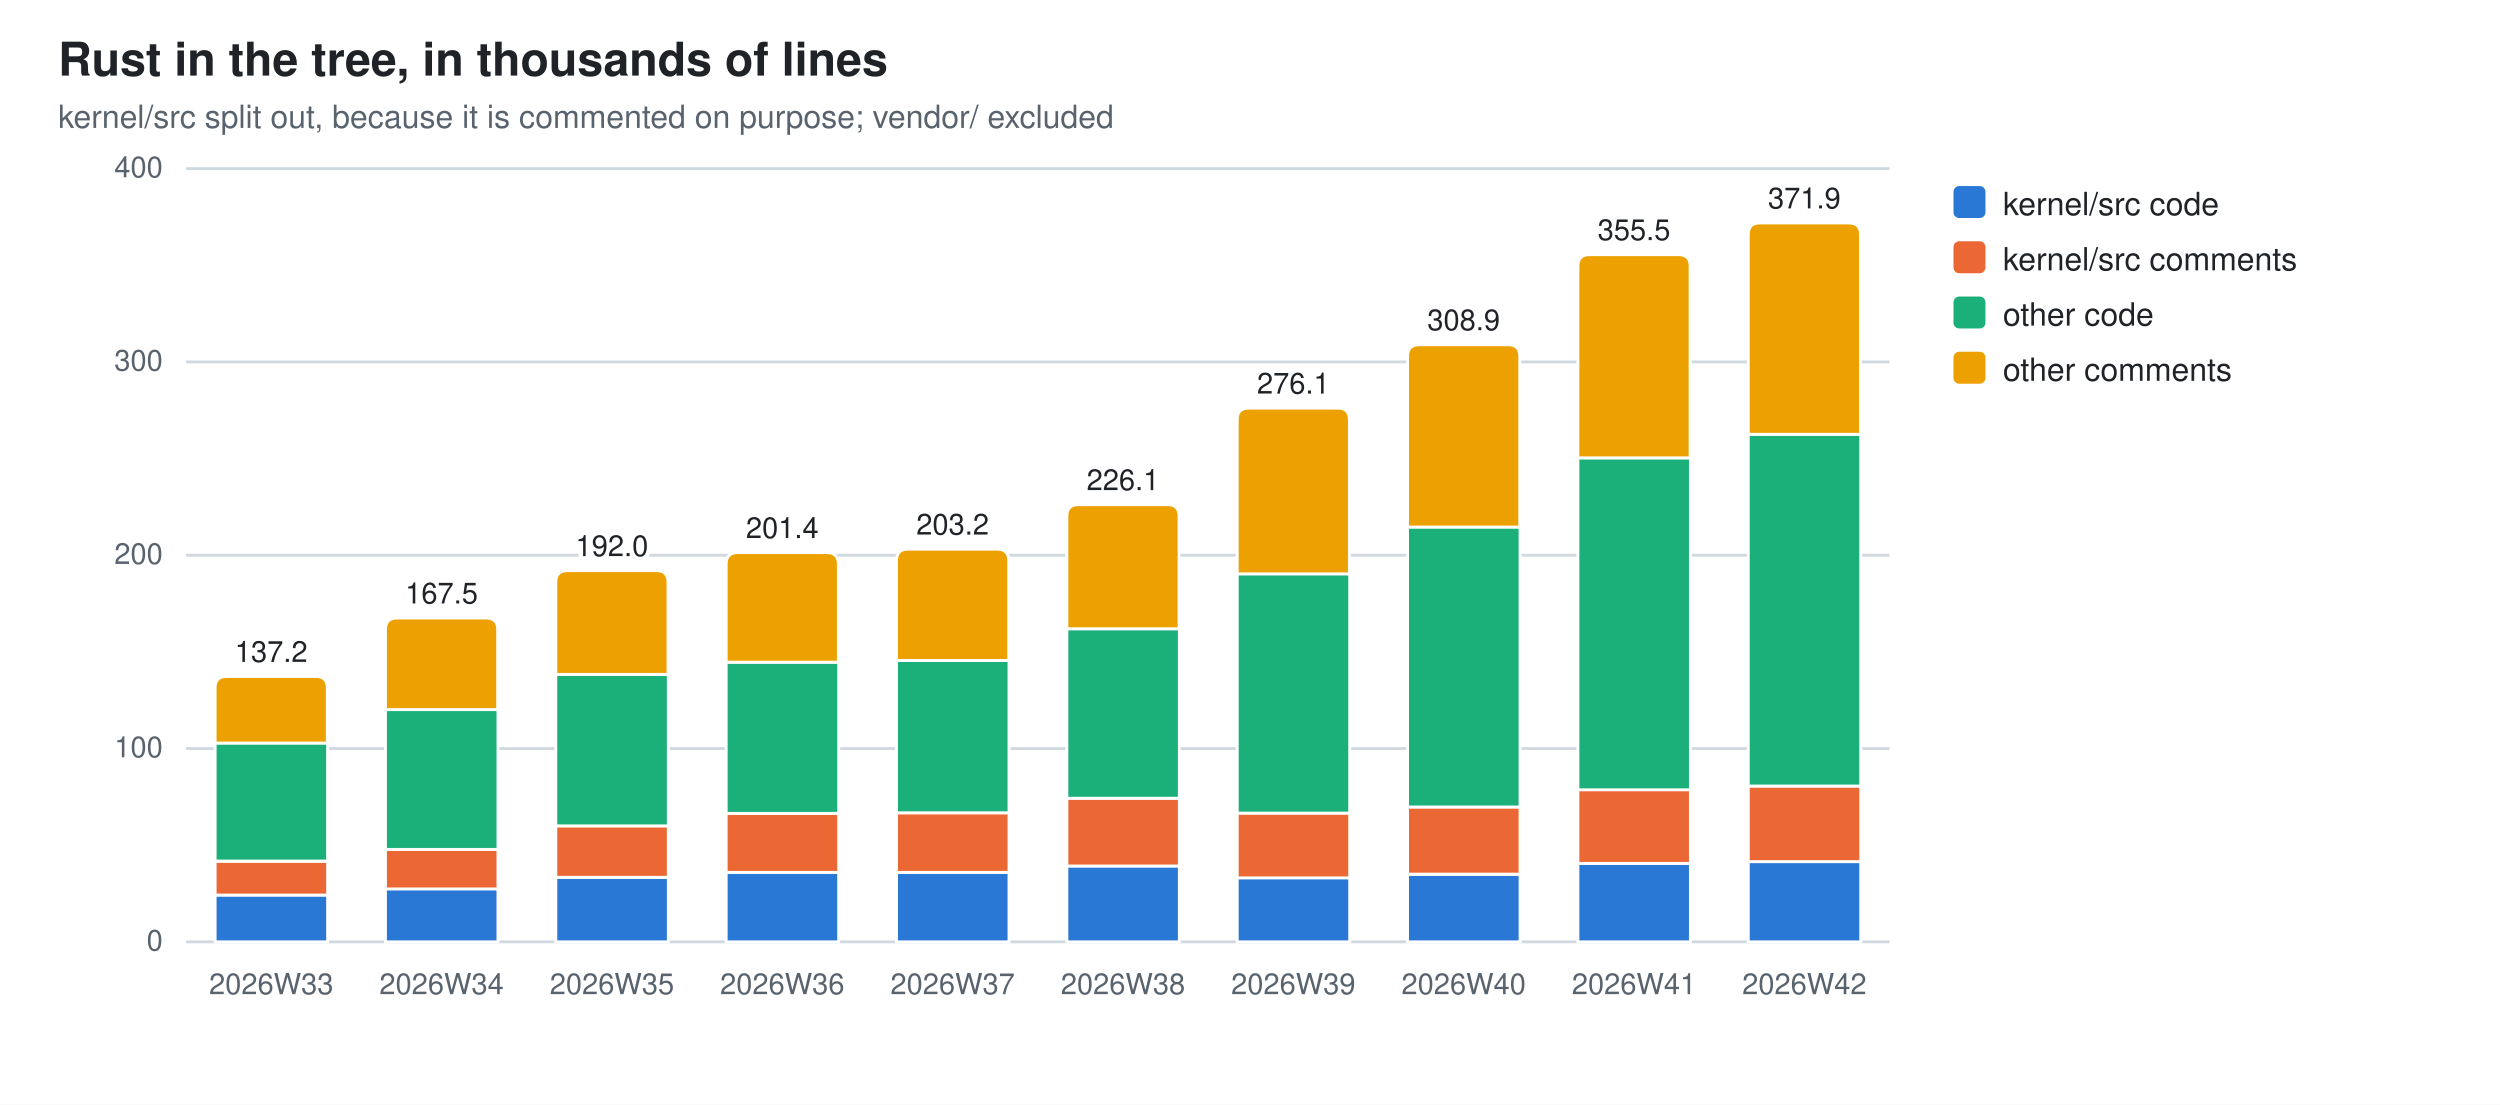
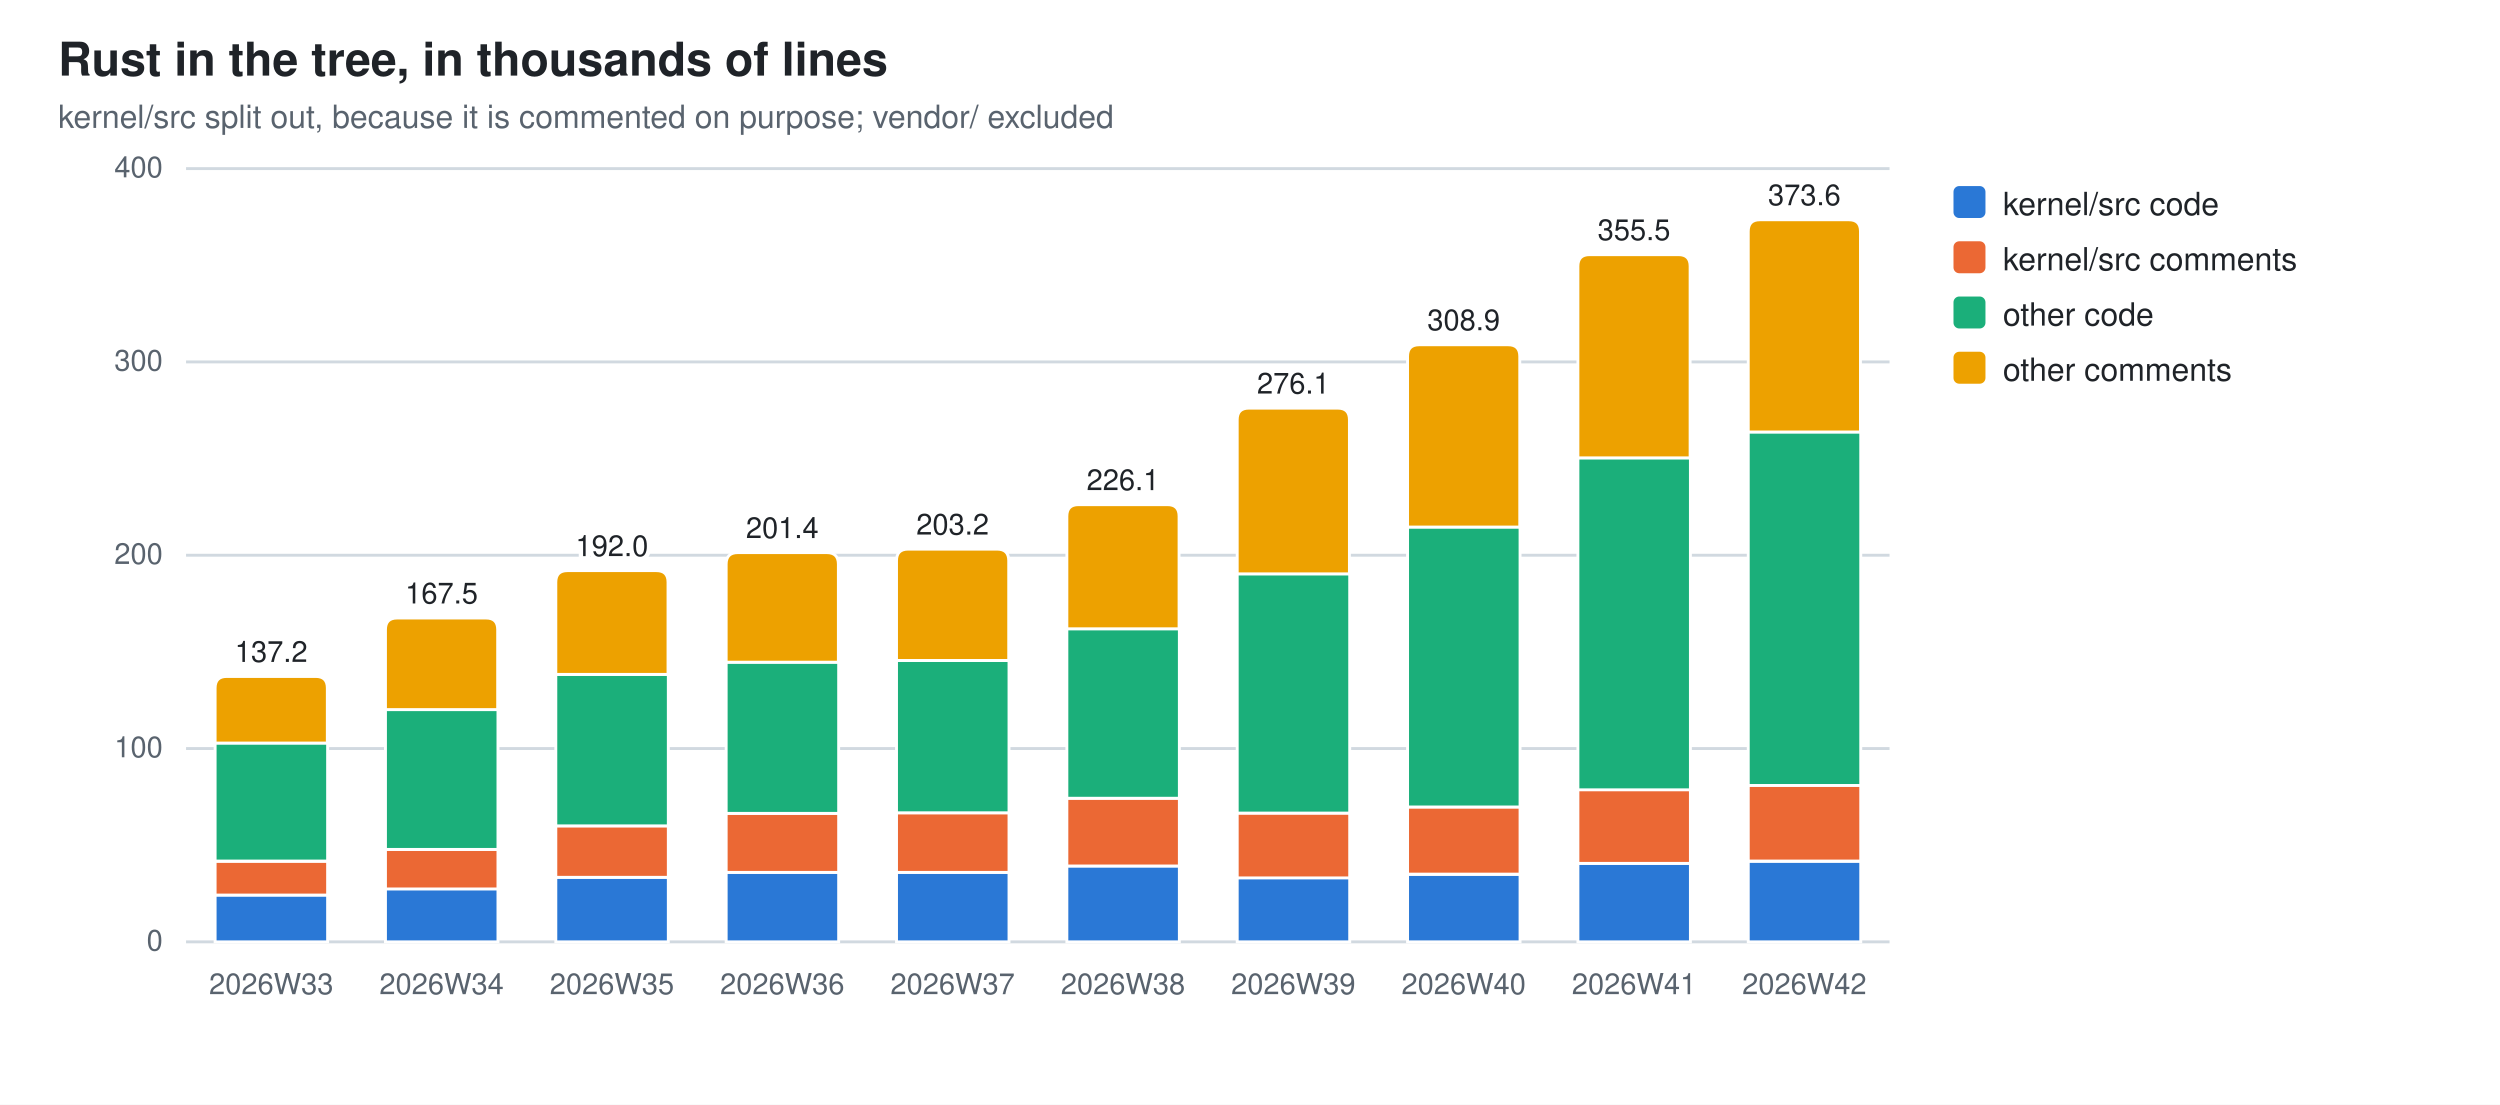
<svg xmlns="http://www.w3.org/2000/svg" width="860" height="380" viewBox="0 0 860 380" role="img" aria-label="Rust in the tree, in thousands of lines">
  <style>
  .bg{fill:#ffffff} .fg{fill:#1f2328} .mut{fill:#59636e} .grid{stroke:#d1d9e0}
  .seg{stroke:#ffffff;stroke-width:1}
  .val{paint-order:stroke;stroke:#ffffff;stroke-width:3px;stroke-linejoin:round}
  .s0{fill:#2a78d6}  .s1{fill:#eb6834}  .s2{fill:#1baf7a}  .s3{fill:#eda100}
  @media (prefers-color-scheme: dark){
    .bg{fill:#0d1117} .fg{fill:#e6edf3} .mut{fill:#9198a1} .grid{stroke:#30363d}
    .seg{stroke:#0d1117} .val{stroke:#0d1117} .s0{fill:#3987e5} .s1{fill:#d95926} .s2{fill:#199e70} .s3{fill:#c98500}}
  text{font-family:-apple-system,BlinkMacSystemFont,"Segoe UI",Helvetica,Arial,sans-serif}
</style>
  <rect class="bg" width="860" height="380" />
  <text class="fg" x="20" y="26" font-size="16" font-weight="600">Rust in the tree, in thousands of lines</text>
  <text class="mut" x="20" y="44" font-size="11">kernel/src split out, because it is commented on purpose; vendor/ excluded</text>
  <line class="grid" x1="64" y1="324.0" x2="650.0" y2="324.0" stroke-width="1" />
  <text class="mut" x="56" y="327.0" font-size="10" text-anchor="end">0</text>
  <line class="grid" x1="64" y1="257.5" x2="650.0" y2="257.5" stroke-width="1" />
  <text class="mut" x="56" y="260.5" font-size="10" text-anchor="end">100</text>
  <line class="grid" x1="64" y1="191.0" x2="650.0" y2="191.0" stroke-width="1" />
  <text class="mut" x="56" y="194.0" font-size="10" text-anchor="end">200</text>
  <line class="grid" x1="64" y1="124.5" x2="650.0" y2="124.5" stroke-width="1" />
  <text class="mut" x="56" y="127.5" font-size="10" text-anchor="end">300</text>
  <line class="grid" x1="64" y1="58.0" x2="650.0" y2="58.0" stroke-width="1" />
  <text class="mut" x="56" y="61.0" font-size="10" text-anchor="end">400</text>
  <rect class="seg s0" x="74.0" y="307.9" width="38.7" height="16.1" />
  <rect class="seg s1" x="74.0" y="296.3" width="38.7" height="11.6" />
  <rect class="seg s2" x="74.0" y="255.6" width="38.7" height="40.6" />
  <path class="seg s3" d="M74.0,255.6 V236.7 Q74.0,232.7 78.0,232.7 H108.6 Q112.6,232.7 112.6,236.7 V255.6 Z" />
  <text class="mut" x="93.3" y="342" font-size="10" text-anchor="middle">2026W33</text>
  <text class="fg val" x="93.3" y="227.7" font-size="10" text-anchor="middle">137.2</text>
  <rect class="seg s0" x="132.6" y="305.7" width="38.7" height="18.3" />
  <rect class="seg s1" x="132.6" y="292.2" width="38.7" height="13.6" />
  <rect class="seg s2" x="132.6" y="244.1" width="38.7" height="48.1" />
  <path class="seg s3" d="M132.6,244.1 V216.6 Q132.6,212.6 136.6,212.6 H167.2 Q171.2,212.6 171.2,216.6 V244.1 Z" />
  <text class="mut" x="151.9" y="342" font-size="10" text-anchor="middle">2026W34</text>
  <text class="fg val" x="151.9" y="207.6" font-size="10" text-anchor="middle">167.5</text>
  <rect class="seg s0" x="191.2" y="301.8" width="38.7" height="22.2" />
  <rect class="seg s1" x="191.2" y="284.1" width="38.7" height="17.7" />
  <rect class="seg s2" x="191.2" y="232.0" width="38.7" height="52.1" />
  <path class="seg s3" d="M191.2,232.0 V200.3 Q191.2,196.3 195.2,196.3 H225.8 Q229.8,196.3 229.8,200.3 V232.0 Z" />
  <text class="mut" x="210.5" y="342" font-size="10" text-anchor="middle">2026W35</text>
  <text class="fg val" x="210.5" y="191.3" font-size="10" text-anchor="middle">192.0</text>
  <rect class="seg s0" x="249.8" y="300.1" width="38.7" height="23.9" />
  <rect class="seg s1" x="249.8" y="279.8" width="38.7" height="20.3" />
  <rect class="seg s2" x="249.8" y="227.8" width="38.7" height="52.0" />
  <path class="seg s3" d="M249.8,227.8 V194.1 Q249.8,190.1 253.8,190.1 H284.4 Q288.4,190.1 288.4,194.1 V227.8 Z" />
  <text class="mut" x="269.1" y="342" font-size="10" text-anchor="middle">2026W36</text>
  <text class="fg val" x="269.1" y="185.1" font-size="10" text-anchor="middle">201.4</text>
  <rect class="seg s0" x="308.4" y="300.1" width="38.7" height="23.9" />
  <rect class="seg s1" x="308.4" y="279.6" width="38.7" height="20.5" />
  <rect class="seg s2" x="308.4" y="227.2" width="38.7" height="52.4" />
  <path class="seg s3" d="M308.4,227.2 V192.9 Q308.4,188.9 312.4,188.9 H343.0 Q347.0,188.9 347.0,192.9 V227.2 Z" />
  <text class="mut" x="327.7" y="342" font-size="10" text-anchor="middle">2026W37</text>
  <text class="fg val" x="327.7" y="183.9" font-size="10" text-anchor="middle">203.2</text>
  <rect class="seg s0" x="367.0" y="297.9" width="38.7" height="26.1" />
  <rect class="seg s1" x="367.0" y="274.6" width="38.7" height="23.3" />
  <rect class="seg s2" x="367.0" y="216.3" width="38.7" height="58.3" />
  <path class="seg s3" d="M367.0,216.3 V177.6 Q367.0,173.6 371.0,173.6 H401.6 Q405.6,173.6 405.6,177.6 V216.3 Z" />
  <text class="mut" x="386.3" y="342" font-size="10" text-anchor="middle">2026W38</text>
  <text class="fg val" x="386.3" y="168.6" font-size="10" text-anchor="middle">226.1</text>
  <rect class="seg s0" x="425.6" y="301.9" width="38.7" height="22.1" />
  <rect class="seg s1" x="425.6" y="279.7" width="38.7" height="22.3" />
  <rect class="seg s2" x="425.6" y="197.4" width="38.7" height="82.3" />
  <path class="seg s3" d="M425.6,197.4 V144.4 Q425.6,140.4 429.6,140.4 H460.2 Q464.2,140.4 464.2,144.4 V197.4 Z" />
  <text class="mut" x="444.9" y="342" font-size="10" text-anchor="middle">2026W39</text>
  <text class="fg val" x="444.9" y="135.4" font-size="10" text-anchor="middle">276.1</text>
  <rect class="seg s0" x="484.2" y="300.8" width="38.7" height="23.2" />
  <rect class="seg s1" x="484.2" y="277.6" width="38.7" height="23.1" />
  <rect class="seg s2" x="484.2" y="181.3" width="38.7" height="96.3" />
  <path class="seg s3" d="M484.2,181.3 V122.6 Q484.2,118.6 488.2,118.6 H518.8 Q522.8,118.6 522.8,122.6 V181.3 Z" />
  <text class="mut" x="503.5" y="342" font-size="10" text-anchor="middle">2026W40</text>
  <text class="fg val" x="503.5" y="113.6" font-size="10" text-anchor="middle">308.9</text>
  <rect class="seg s0" x="542.8" y="297.0" width="38.7" height="27.0" />
  <rect class="seg s1" x="542.8" y="271.6" width="38.7" height="25.4" />
  <rect class="seg s2" x="542.8" y="157.5" width="38.7" height="114.2" />
  <path class="seg s3" d="M542.8,157.5 V91.6 Q542.8,87.6 546.8,87.6 H577.4 Q581.4,87.6 581.4,91.6 V157.5 Z" />
  <text class="mut" x="562.1" y="342" font-size="10" text-anchor="middle">2026W41</text>
  <text class="fg val" x="562.1" y="82.6" font-size="10" text-anchor="middle">355.5</text>
-   <rect class="seg s0" x="601.4" y="296.4" width="38.7" height="27.6" />
-   <rect class="seg s1" x="601.4" y="270.4" width="38.7" height="26.0" />
-   <rect class="seg s2" x="601.4" y="149.4" width="38.7" height="121.0" />
-   <path class="seg s3" d="M601.4,149.4 V80.7 Q601.4,76.7 605.4,76.7 H636.0 Q640.0,76.7 640.0,80.7 V149.4 Z" />
+   <rect class="seg s0" x="601.4" y="296.3" width="38.7" height="27.7" />
+   <rect class="seg s1" x="601.4" y="270.1" width="38.7" height="26.1" />
+   <rect class="seg s2" x="601.4" y="148.6" width="38.7" height="121.6" />
+   <path class="seg s3" d="M601.4,148.6 V79.6 Q601.4,75.6 605.4,75.6 H636.0 Q640.0,75.6 640.0,79.6 V148.6 Z" />
  <text class="mut" x="620.7" y="342" font-size="10" text-anchor="middle">2026W42</text>
-   <text class="fg val" x="620.7" y="71.7" font-size="10" text-anchor="middle">371.9</text>
+   <text class="fg val" x="620.7" y="70.6" font-size="10" text-anchor="middle">373.6</text>
  <rect class="s0" x="672" y="64" width="11" height="11" rx="2" />
  <text class="fg" y="74" font-size="11">
    <tspan x="689" dy="0">kernel/src code</tspan>
  </text>
  <rect class="s1" x="672" y="83" width="11" height="11" rx="2" />
  <text class="fg" y="93" font-size="11">
    <tspan x="689" dy="0">kernel/src comments</tspan>
  </text>
  <rect class="s2" x="672" y="102" width="11" height="11" rx="2" />
  <text class="fg" y="112" font-size="11">
    <tspan x="689" dy="0">other code</tspan>
  </text>
  <rect class="s3" x="672" y="121" width="11" height="11" rx="2" />
  <text class="fg" y="131" font-size="11">
    <tspan x="689" dy="0">other comments</tspan>
  </text>
</svg>
